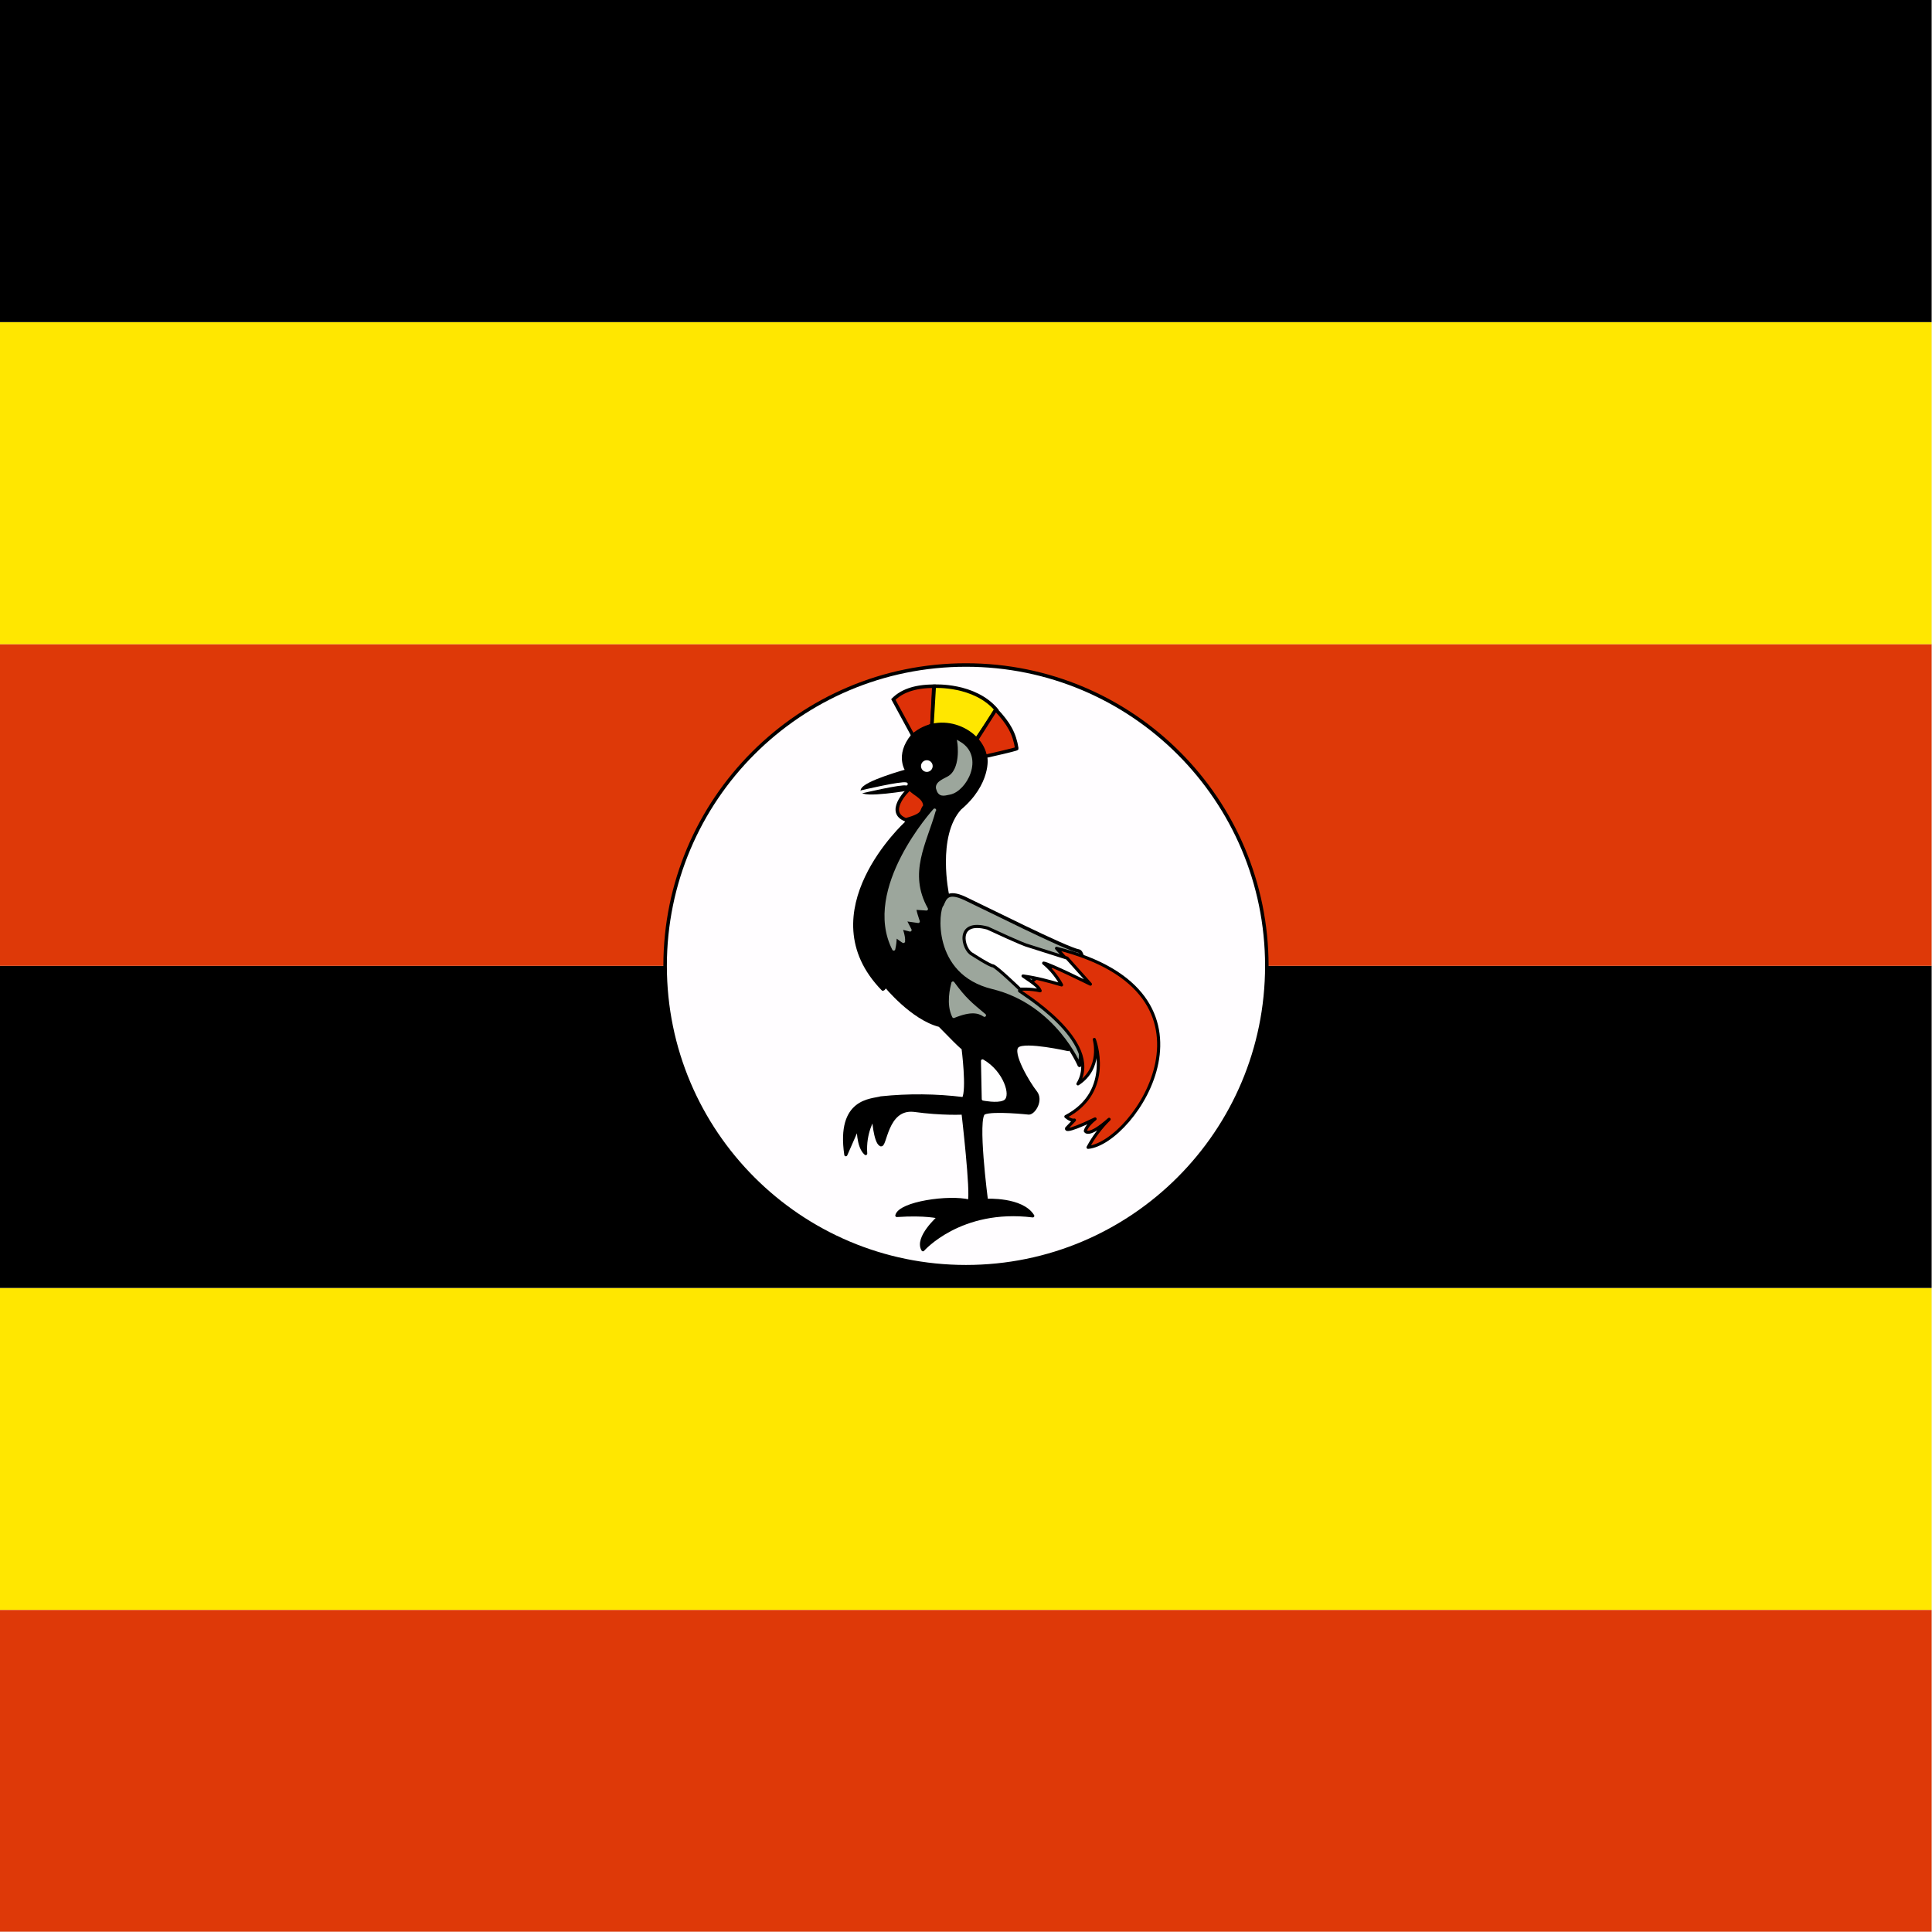
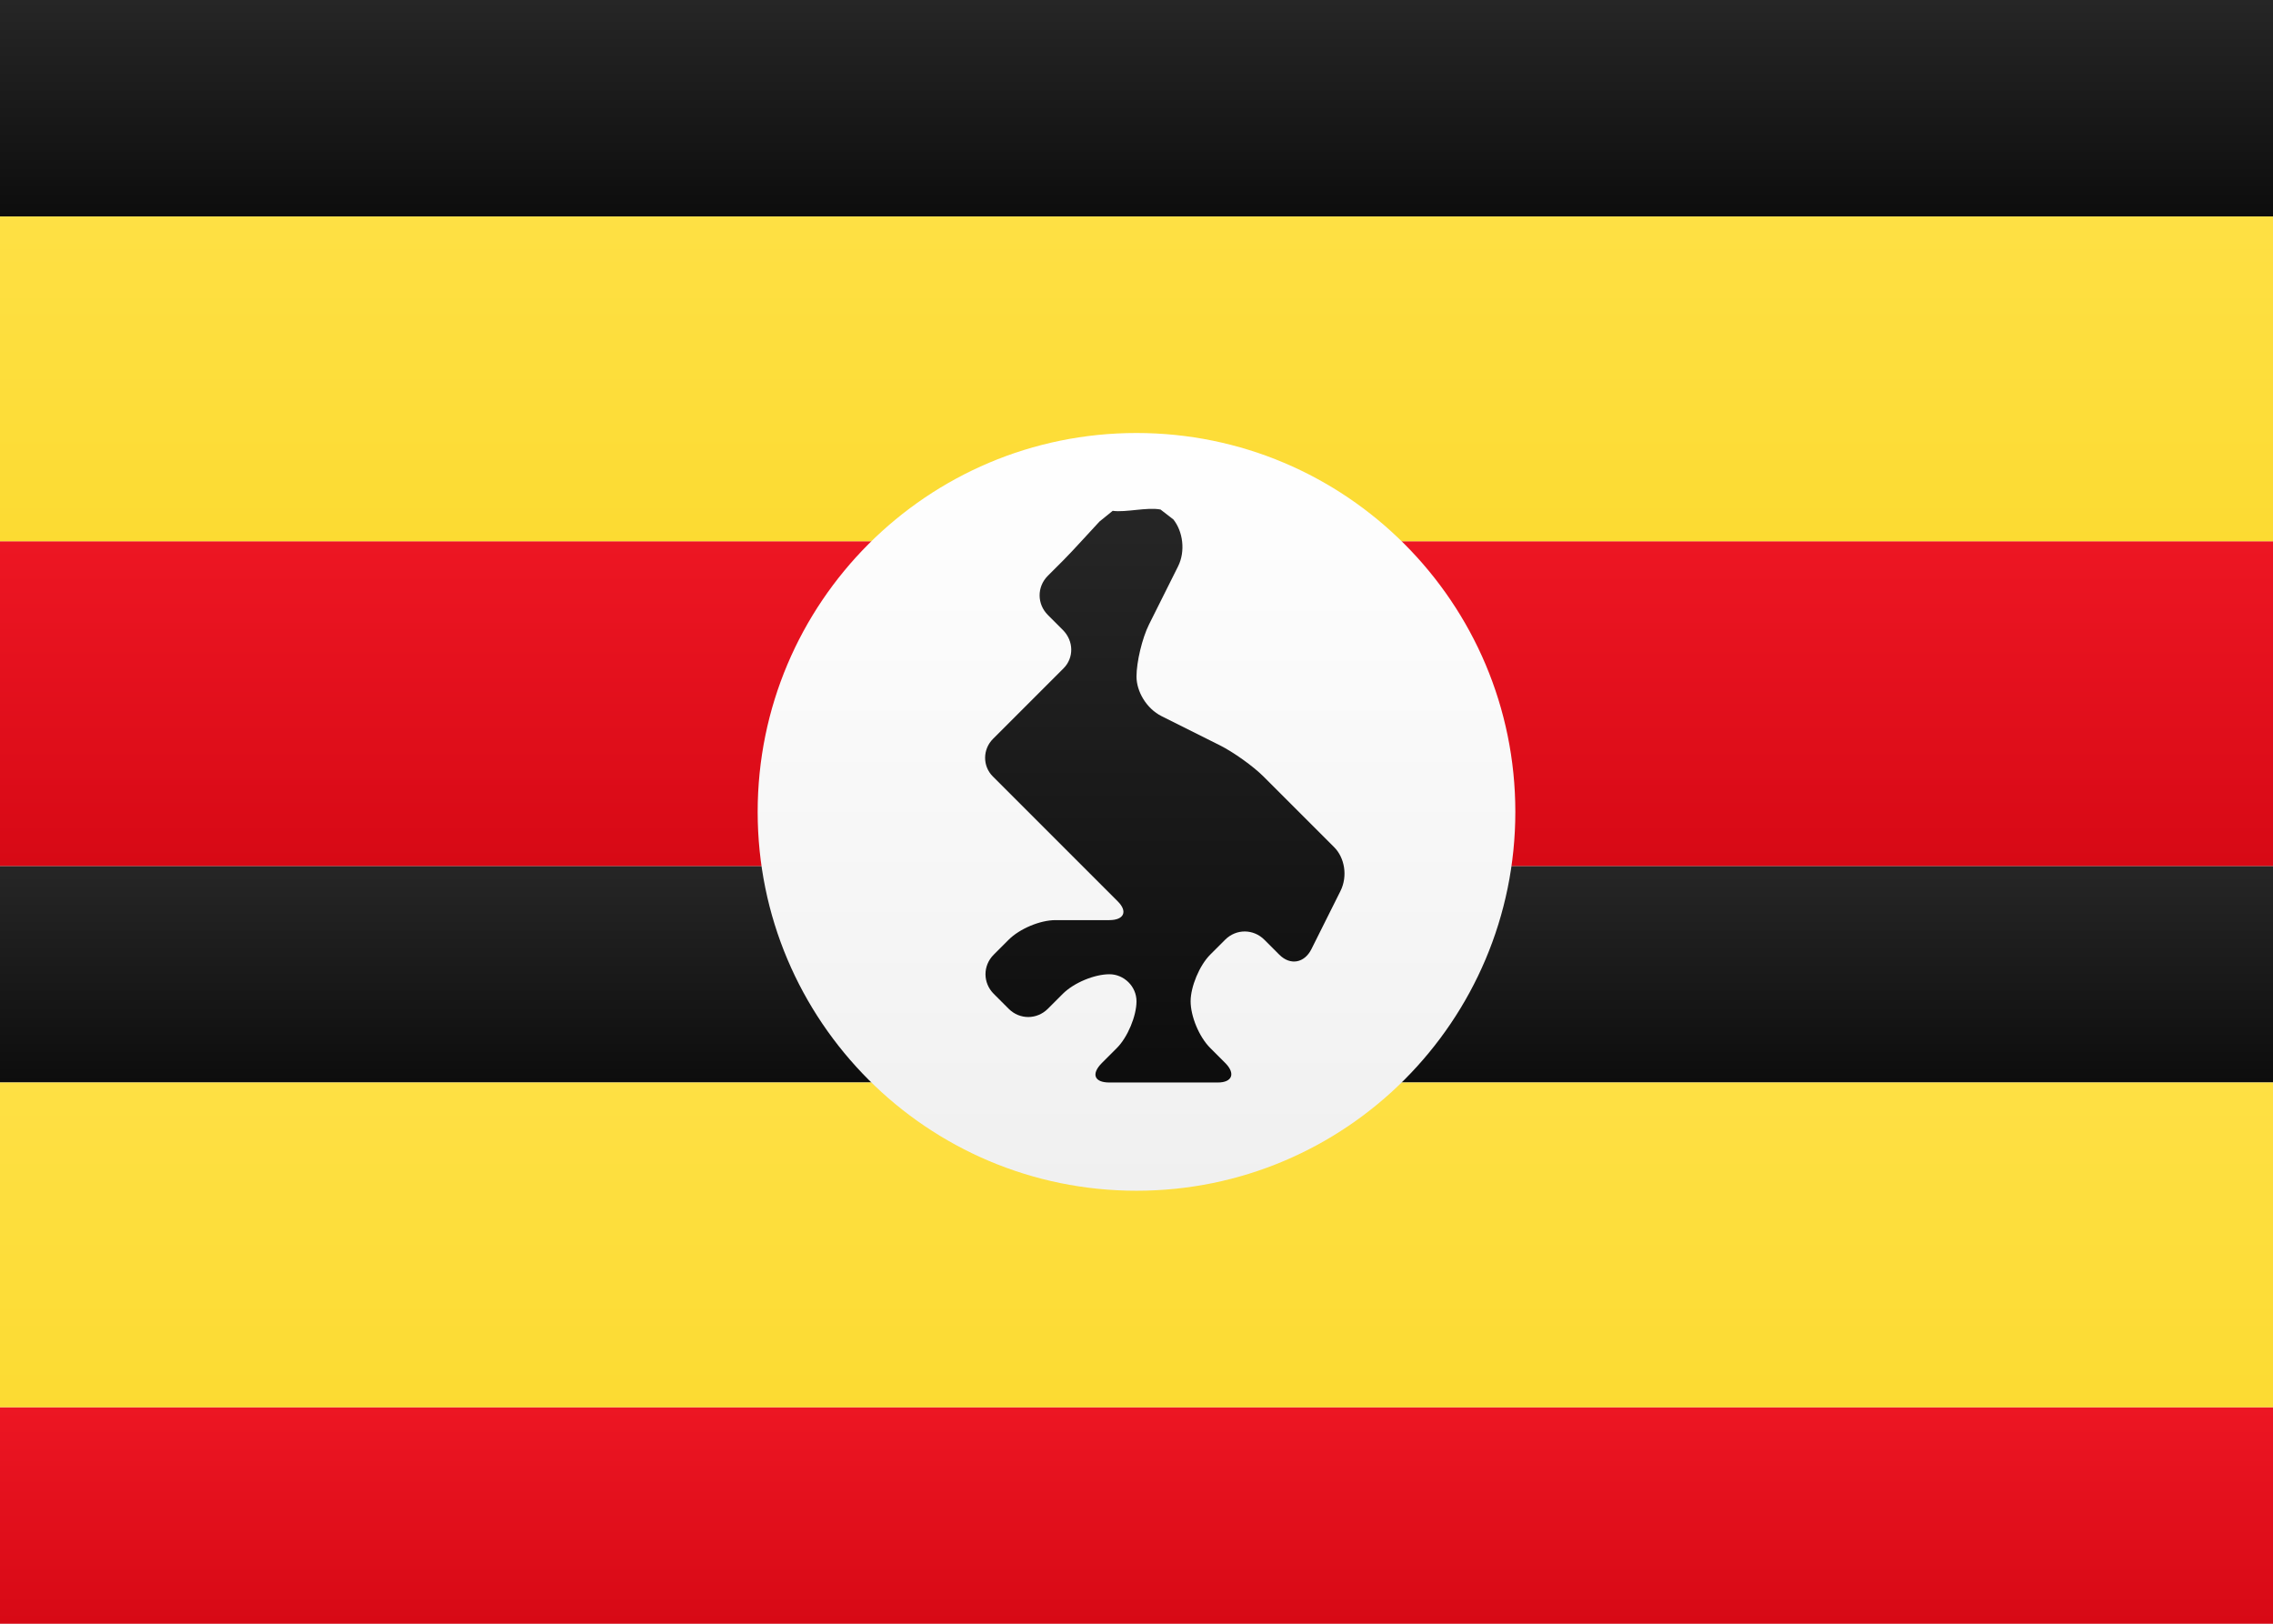
- <svg xmlns="http://www.w3.org/2000/svg" id="flag-icons-ug" viewBox="0 0 512 512">
+ <svg xmlns="http://www.w3.org/2000/svg" width="21px" height="15px" viewBox="0 0 21 15" version="1.1">
  <defs>
-     <clipPath id="a">
-       <path fill-opacity=".7" d="M124 0h496v496H124z" />
-     </clipPath>
+     <linearGradient x1="50%" y1="0%" x2="50%" y2="100%" id="linearGradient-1">
+       <stop stop-color="#FFFFFF" offset="0%" />
+       <stop stop-color="#F0F0F0" offset="100%" />
+     </linearGradient>
+     <linearGradient x1="50%" y1="0%" x2="50%" y2="100%" id="linearGradient-2">
+       <stop stop-color="#262626" offset="0%" />
+       <stop stop-color="#0D0D0D" offset="100%" />
+     </linearGradient>
+     <linearGradient x1="50%" y1="0%" x2="50%" y2="100%" id="linearGradient-3">
+       <stop stop-color="#ED1623" offset="0%" />
+       <stop stop-color="#D70915" offset="100%" />
+     </linearGradient>
+     <linearGradient x1="50%" y1="0%" x2="50%" y2="100%" id="linearGradient-4">
+       <stop stop-color="#FEE044" offset="0%" />
+       <stop stop-color="#FCDB32" offset="100%" />
+     </linearGradient>
  </defs>
-   <g clip-path="url(#a)" transform="translate(-128) scale(1.0321)">
-     <path fill="#ffe700" fill-rule="evenodd" d="M0 330.7h744v82.7H0z" />
-     <path fill-rule="evenodd" d="M0 248h744v82.7H0z" />
-     <path fill="#de3908" fill-rule="evenodd" d="M0 165.4h744V248H0z" />
-     <path fill="#ffe700" fill-rule="evenodd" d="M0 82.7h744v82.7H0z" />
-     <path fill-rule="evenodd" d="M0 0h744v82.7H0z" />
-     <path fill="#fffdff" fill-rule="evenodd" stroke="#000" stroke-width=".9" d="M449.3 248a77.2 77.2 0 1 1-154.5 0 77.2 77.2 0 0 1 154.5 0z" />
-     <path fill="#de3108" fill-rule="evenodd" stroke="#000" stroke-width=".9" d="m358.4 188.8-5-9.2c2-2 5.2-3.4 10.4-3.4l-.5 10-4.9 2.6z" />
-     <path fill="#ffe700" fill-rule="evenodd" stroke="#000" stroke-width=".9" d="m363.3 186.4.6-10.2s10.4-.6 16 6.1l-5.5 8-11.2-4z" />
-     <path fill="#de3108" fill-rule="evenodd" stroke="#000" stroke-width=".9" d="m374.6 190.2 5.1-8c3.4 3.6 4.8 6.2 5.4 10 0 .2-8.1 2-8.1 2l-2.4-4z" />
-     <path fill-rule="evenodd" stroke="#000" stroke-linecap="round" stroke-linejoin="round" stroke-width=".8" d="M361 320.9s9.6-11 28.2-8.7c-2.8-4.5-11.9-4-11.9-4s-2.8-21.4-.6-22.4 11.5 0 11.5 0c1.3 0 3.4-3.3 1.7-5.4s-6.6-10.2-4.6-11.8c2-1.6 13 .9 13 .9l-31-39.8s-3.2-15 3.2-22.1c7.6-6.4 6.8-13.2 6.6-13.1-1-7-11.6-12-18.8-5.6-4.2 5.1-1.4 9-1.4 9s-11 3-11.5 5c-.4 1.8 12.5-.4 12.5-.4l-1.2 8.8s-25.2 23-6 42.7c.3 0 .7-.9.7-.9s6.8 8.4 13.9 10.2c6.7 6.9 6 5.8 6 5.8s1.4 10.8.1 13a93.4 93.4 0 0 0-21.2-.2c-2.3.7-11.1.3-9 14.6l3.2-7.3s-.2 5.2 1.9 7c-.4-5.4 2-9.1 2-9.1s.4 6 1.8 6.8c1.3 1 1.3-9.6 8.6-8.8 7.3 1 12.6.7 12.6.7s2.4 20.6 1.6 22.6c-5.2-1.3-17.8.5-18.6 3.7 7.4-.5 10.8.4 10.8.4s-6 5.3-4.1 8.4z" />
-     <path fill="#9ca69c" fill-rule="evenodd" stroke="#9ca69c" stroke-linecap="round" stroke-linejoin="round" stroke-width=".8" d="M364 208s-18.4 20.2-10.5 35.7c.5-2.2.3-3.5.5-3.4-.4-.3 2.3 1.8 2 1.4.2-1.1-.7-3.5-.7-3.5l2.4.6-1.4-2.7 3.5.5s-1.2-3.4-.8-3.4a94 94 0 0 1 2.9.2c-5.2-9.3-.3-17 2-25.3z" />
-     <path fill="#9ca69c" fill-rule="evenodd" stroke="#9ca69c" stroke-width=".9" d="M370.3 190.8s1 7-2.8 9c-.6.4-3 1.2-2.7 2.6.5 1.9 1.5 1.5 3 1.2 4-.7 8.6-9.2 2.5-12.8z" />
-     <path fill="#fff" fill-rule="evenodd" d="M363.5 196.7a1.5 1.5 0 1 1-3 0 1.5 1.5 0 0 1 3 0z" />
-     <path fill="#de3108" fill-rule="evenodd" stroke="#000" stroke-width=".9" d="M357.6 202.5c-1 .8-6 6.1-1 8 5.2-1.4 3.7-2.3 4.9-3.5 0-2.3-2.6-3-3.9-4.5z" />
-     <path fill="#9ca69c" fill-rule="evenodd" stroke="#9ca69c" stroke-linecap="round" stroke-linejoin="round" stroke-width=".8" d="M368.7 252.4c-.3 1.2-1.4 5.4.2 8.6 4.4-1.8 6.4-1.3 7.9-.3-3.6-3-5-4.1-8.1-8.3z" />
-     <path fill="#fff" fill-rule="evenodd" stroke="#fff" stroke-linecap="round" stroke-linejoin="round" stroke-width=".8" d="m376.3 272.4.2 9.8s3.5.7 5 0c1.6-.6 0-6.8-5.2-9.8z" />
-     <path fill="#9ca69c" fill-rule="evenodd" stroke="#000" stroke-width=".9" d="M401.2 273.6s-6.4-15.3-22.5-19.2-14.1-21-12.8-22.1c.7-1.5 1.2-3.8 5.9-1.6 4.7 2.2 26.1 13 29.2 13.5s.4 29.8.2 29.4z" />
-     <path fill="#de3108" fill-rule="evenodd" stroke="#000" stroke-linejoin="round" stroke-width=".8" d="M385.8 254.4c-.3.1 21.6 12.9 15 23.9 6.3-4.1 4.2-11.4 4.2-11.4s5.1 13.3-7.3 19.8c1.4 1.2 2.2.9 2.2.9l-2 2.1s-1 1.6 7.3-2.4c-2.3 1.8-2.5 3.1-2.5 3.1s.7 1.8 6.1-3a30.1 30.1 0 0 0-5.4 7.2c12-1.1 37.8-39.7-8.1-51.1l2 2.2-11.5 8.7z" />
-     <path fill="#fff" fill-rule="evenodd" stroke="#000" stroke-linecap="round" stroke-linejoin="round" stroke-width=".8" d="M386.7 250.6c3 2 4 2.8 4.4 3.8-2.7-.6-5.2-.4-5.2-.4s-5.8-5.6-6.9-6c-.8 0-5.4-3-5.4-3-2.3-1.1-4.4-9 4-6.7 8.8 4.1 10 4.4 10 4.4L398 246l6 6.7s-10.7-5.3-12-5.4c3 2.4 4.6 5.6 4.6 5.6-3.4-1-6.3-1.8-9.9-2.3z" />
-     <path fill="none" stroke="#fff" stroke-linecap="round" stroke-width=".8" d="M345.3 203.3s10.2-2.4 11.4-2" />
-     <path fill="#de3908" fill-rule="evenodd" d="M0 413.4h744v82.7H0z" />
+   <g id="Symbols" stroke="none" stroke-width="1" fill="none" fill-rule="evenodd">
+     <g id="UG">
+       <rect id="FlagBackground" fill="url(#linearGradient-1)" x="0" y="0" width="21" height="15" />
+       <rect id="Rectangle-2" fill="url(#linearGradient-2)" x="0" y="0" width="21" height="2" />
+       <rect id="Rectangle-2" fill="url(#linearGradient-2)" x="0" y="8" width="21" height="2" />
+       <rect id="Rectangle-2" fill="url(#linearGradient-3)" x="0" y="5" width="21" height="3" />
+       <rect id="Rectangle-2" fill="url(#linearGradient-4)" x="0" y="2" width="21" height="3" />
+       <rect id="Rectangle-2" fill="url(#linearGradient-3)" x="0" y="13" width="21" height="2" />
+       <rect id="Rectangle-2" fill="url(#linearGradient-4)" x="0" y="10" width="21" height="3" />
+       <circle id="Oval-220" fill="url(#linearGradient-1)" cx="10.5" cy="7.5" r="3.5" />
+       <path d="M9.681,5.681 C9.581,5.581 9.578,5.422 9.681,5.319 L9.819,5.181 C9.919,5.081 10.072,4.909 10.158,4.818 L10.28,4.719 C10.402,4.736 10.597,4.683 10.722,4.707 L10.841,4.799 C10.929,4.91 10.954,5.092 10.884,5.232 L10.616,5.768 C10.552,5.896 10.5,6.116 10.5,6.25 L10.5,6.25 C10.5,6.388 10.592,6.546 10.732,6.616 L11.268,6.884 C11.396,6.948 11.578,7.078 11.674,7.174 L12.326,7.826 C12.422,7.922 12.454,8.092 12.384,8.232 L12.116,8.768 C12.052,8.896 11.922,8.922 11.819,8.819 L11.681,8.681 C11.581,8.581 11.422,8.578 11.319,8.681 L11.181,8.819 C11.081,8.919 11,9.116 11,9.25 L11,9.25 C11,9.388 11.078,9.578 11.181,9.681 L11.319,9.819 C11.419,9.919 11.382,10 11.252,10 L10.248,10 C10.111,10 10.078,9.922 10.181,9.819 L10.319,9.681 C10.419,9.581 10.5,9.384 10.5,9.25 L10.5,9.25 C10.5,9.112 10.384,9 10.25,9 L10.25,9 C10.112,9 9.922,9.078 9.819,9.181 L9.681,9.319 C9.581,9.419 9.422,9.422 9.319,9.319 L9.181,9.181 C9.081,9.081 9.078,8.922 9.181,8.819 L9.319,8.681 C9.419,8.581 9.607,8.5 9.752,8.5 L10.248,8.5 C10.387,8.5 10.419,8.419 10.328,8.328 L9.172,7.172 C9.077,7.077 9.078,6.922 9.174,6.826 L9.826,6.174 C9.922,6.078 9.922,5.922 9.819,5.819 L9.681,5.681 Z" id="Rectangle-1723" fill="url(#linearGradient-2)" />
+     </g>
  </g>
</svg>
